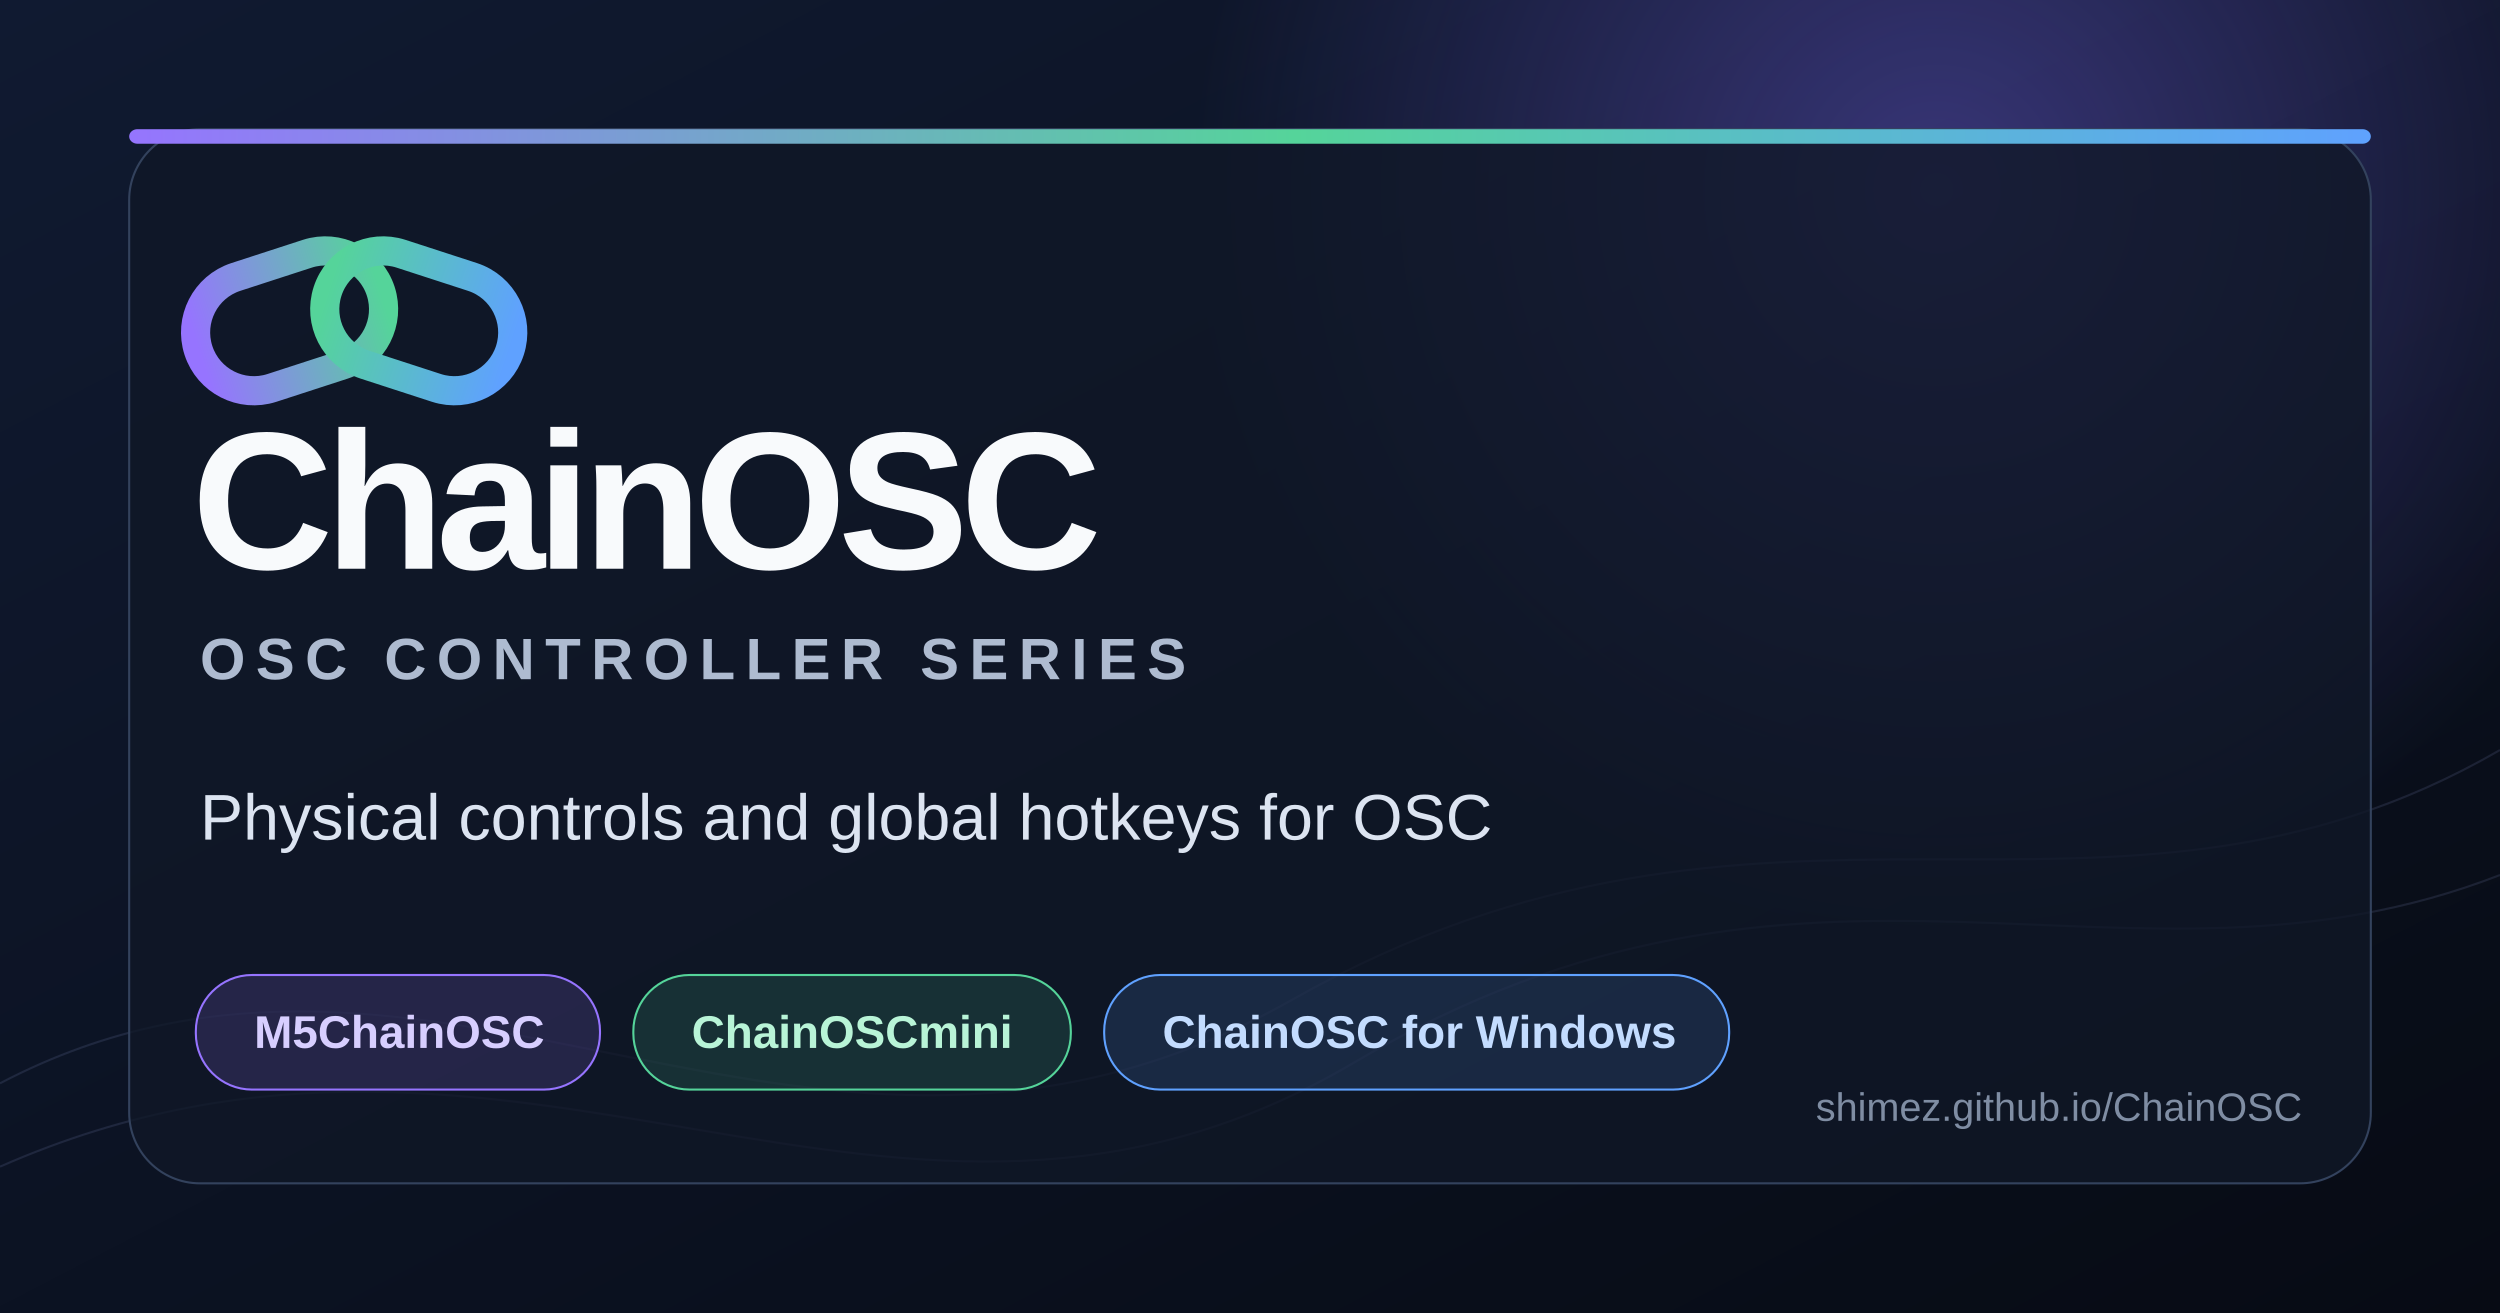
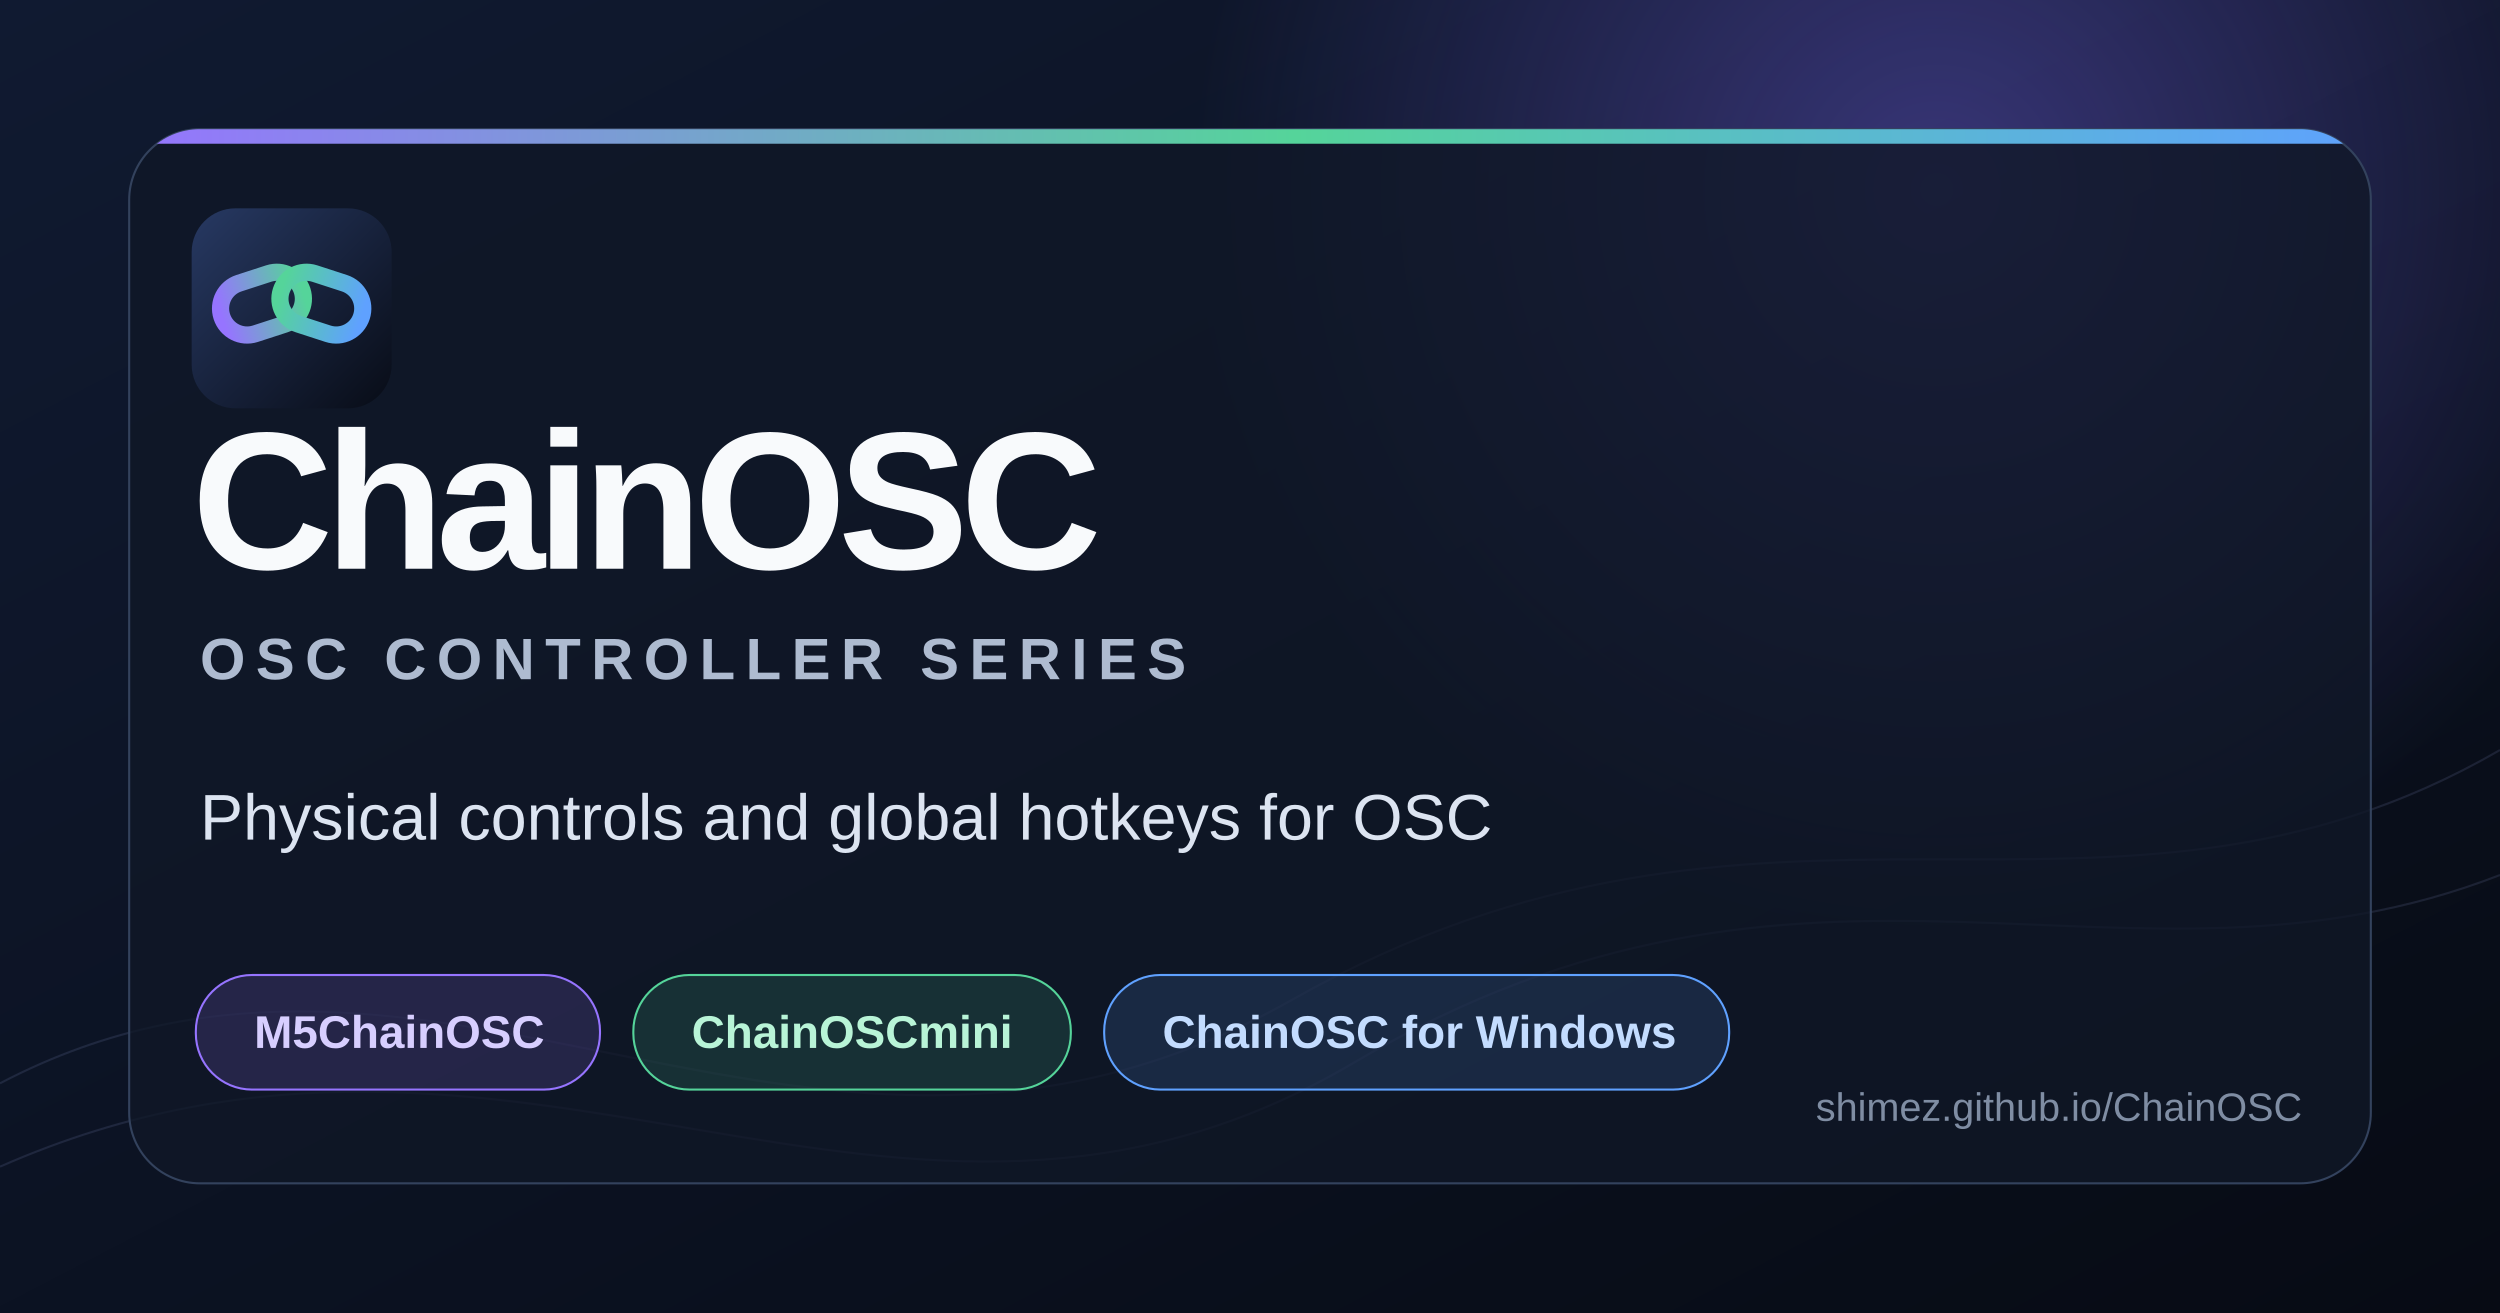
<svg xmlns="http://www.w3.org/2000/svg" width="1200" height="630" viewBox="0 0 1200 630">
  <defs>
    <linearGradient id="bg" x1="0" y1="0" x2="1" y2="1">
      <stop stop-color="#101a31" />
      <stop offset="1" stop-color="#070b14" />
    </linearGradient>
    <linearGradient id="accent" x1="0" y1="0" x2="1" y2="0">
      <stop stop-color="#9674ff" />
      <stop offset=".52" stop-color="#55d49a" />
      <stop offset="1" stop-color="#5fa1ff" />
    </linearGradient>
    <linearGradient id="leftLink" x1="0" y1="46" x2="92" y2="46" gradientUnits="userSpaceOnUse">
      <stop stop-color="#9674ff" />
      <stop offset="1" stop-color="#55d49a" />
    </linearGradient>
    <linearGradient id="rightLink" x1="154" y1="46" x2="62" y2="46" gradientUnits="userSpaceOnUse">
      <stop stop-color="#5fa1ff" />
      <stop offset="1" stop-color="#55d49a" />
    </linearGradient>
+     <linearGradient id="iconBg" x1="0" y1="0" x2="1" y2="1">
+       <stop stop-color="#273963" />
+       <stop offset="1" stop-color="#080c16" />
+     </linearGradient>
+     <linearGradient id="iconLeft" x1="9" y1="30.5" x2="36" y2="30.5" gradientUnits="userSpaceOnUse">
+       <stop stop-color="#9674ff" />
+       <stop offset="1" stop-color="#55d49a" />
+     </linearGradient>
+     <linearGradient id="iconRight" x1="55" y1="30.5" x2="28" y2="30.5" gradientUnits="userSpaceOnUse">
+       <stop stop-color="#5fa1ff" />
+       <stop offset="1" stop-color="#55d49a" />
+     </linearGradient>
    <radialGradient id="glow">
      <stop stop-color="#806dff" stop-opacity=".38" />
      <stop offset="1" stop-color="#806dff" stop-opacity="0" />
    </radialGradient>
+     <clipPath id="cardClip">
+       <rect x="62" y="62" width="1076" height="506" rx="34" />
+     </clipPath>
    <filter id="shadow">
      <feGaussianBlur stdDeviation="18" />
    </filter>
  </defs>
  <rect x="-1" y="-1" width="1202" height="632" fill="url(#bg)" />
  <circle cx="930" cy="90" r="360" fill="url(#glow)" />
  <g opacity=".12" fill="none" stroke="#aebcff">
    <path d="M0 520C210 410 390 610 620 480s390-10 580-120" />
    <path d="M0 560C250 450 430 640 650 510s370-20 550-90" />
  </g>
  <rect x="62" y="62" width="1076" height="506" rx="34" fill="#101827" fill-opacity=".78" stroke="#33425d" />
-   <rect x="62" y="62" width="1076" height="7" rx="4" fill="url(#accent)" />
-   <g transform="translate(93 108)" fill="none" stroke-width="14">
-     <rect x="0" y="18" width="92" height="56" rx="28" transform="rotate(-18 46 46)" stroke="url(#leftLink)" />
-     <rect x="62" y="18" width="92" height="56" rx="28" transform="rotate(18 108 46)" stroke="url(#rightLink)" />
+   <rect x="62" y="62" width="1076" height="7" fill="url(#accent)" clip-path="url(#cardClip)" />
+   <g transform="translate(92 100) scale(1.5)">
+     <rect width="64" height="64" rx="14" fill="url(#iconBg)" />
+     <g fill="none" stroke-width="5.5">
+       <rect x="9" y="22" width="27" height="17" rx="8.5" transform="rotate(-18 22.5 30.5)" stroke="url(#iconLeft)" />
+       <rect x="28" y="22" width="27" height="17" rx="8.5" transform="rotate(18 41.5 30.5)" stroke="url(#iconRight)" />
+     </g>
  </g>
  <text x="92" y="273" fill="#f8fafc" font-family="Segoe UI, Arial, sans-serif" font-size="94" font-weight="750" letter-spacing="-4">ChainOSC</text>
  <text x="96" y="326" fill="#aebbd0" font-family="Segoe UI, Arial, sans-serif" font-size="28" font-weight="650" letter-spacing="5">OSC CONTROLLER SERIES</text>
  <text x="96" y="403" fill="#dce4f1" font-family="Segoe UI, Arial, sans-serif" font-size="31">Physical controls and global hotkeys for OSC</text>
  <g font-family="Segoe UI, Arial, sans-serif" font-size="22" font-weight="650">
    <rect x="94" y="468" width="194" height="55" rx="27" fill="#9674ff" fill-opacity=".16" stroke="#9674ff" />
    <text x="122" y="503" fill="#d7ceff">M5ChainOSC</text>
    <rect x="304" y="468" width="210" height="55" rx="27" fill="#55d49a" fill-opacity=".14" stroke="#55d49a" />
    <text x="332" y="503" fill="#b8f4d7">ChainOSCmini</text>
    <rect x="530" y="468" width="300" height="55" rx="27" fill="#5fa1ff" fill-opacity=".14" stroke="#5fa1ff" />
    <text x="558" y="503" fill="#c3dcff">ChainOSC for Windows</text>
  </g>
  <text x="1105" y="538" text-anchor="end" fill="#7f8da3" font-family="Segoe UI, Arial, sans-serif" font-size="19">shimez.github.io/ChainOSC</text>
</svg>
